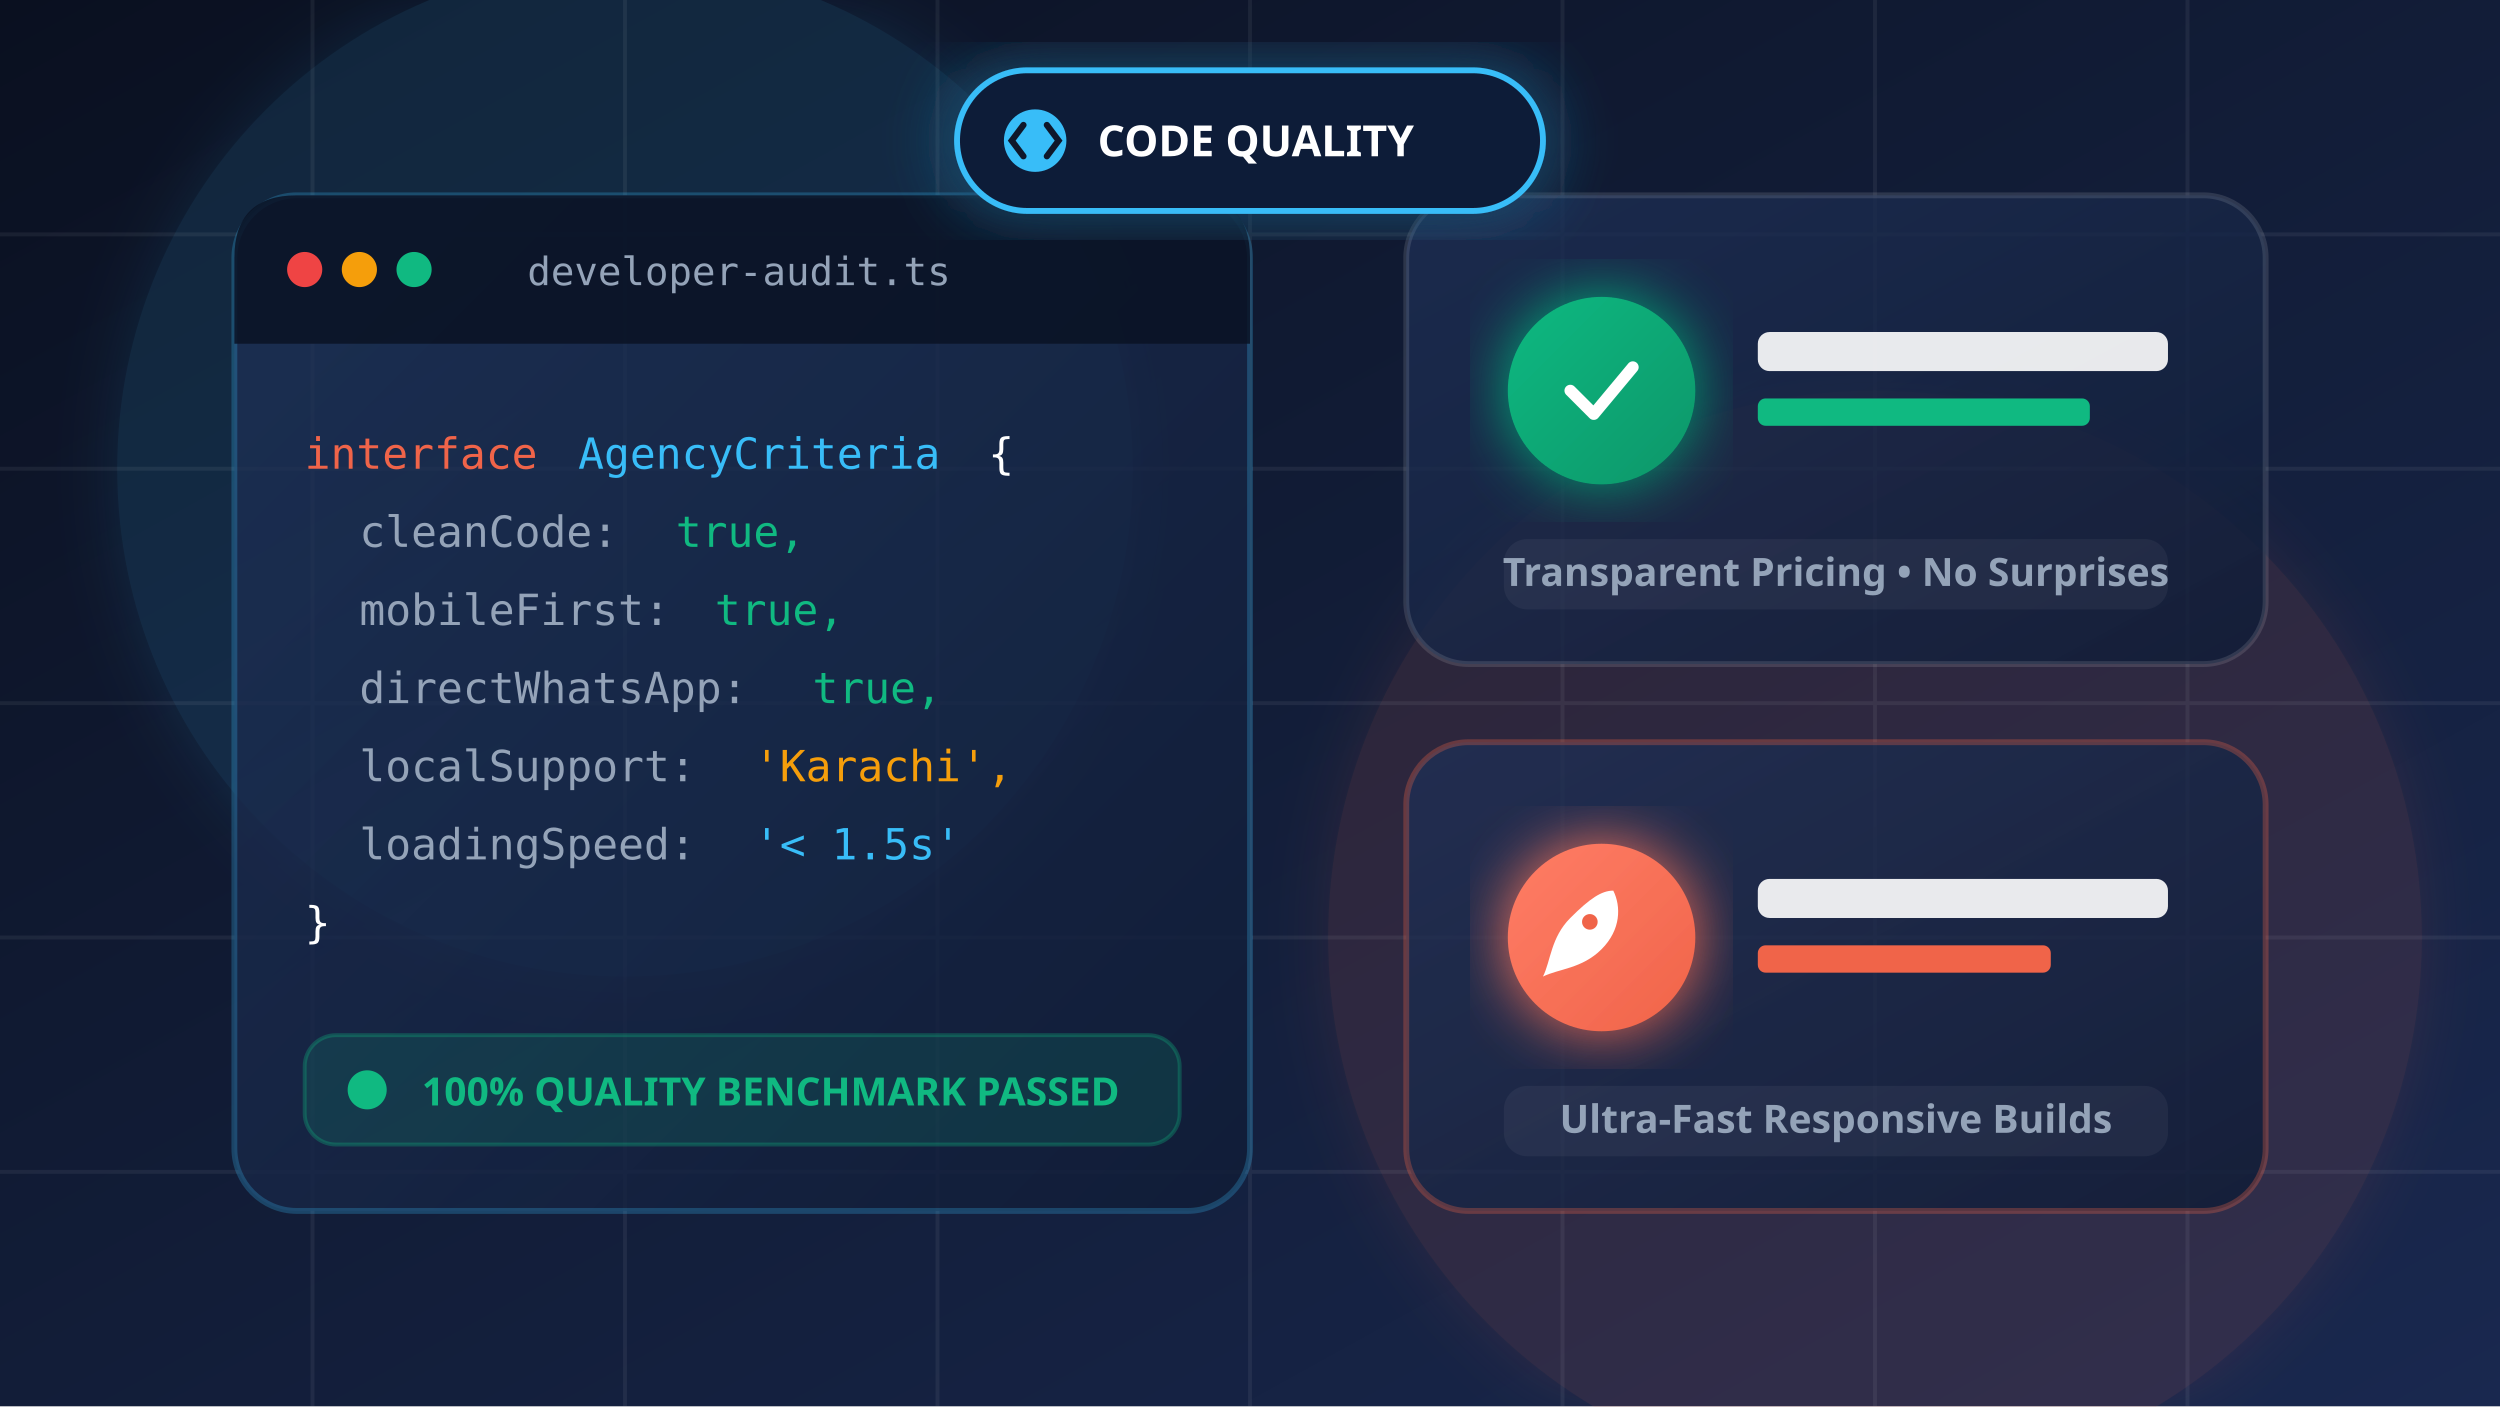
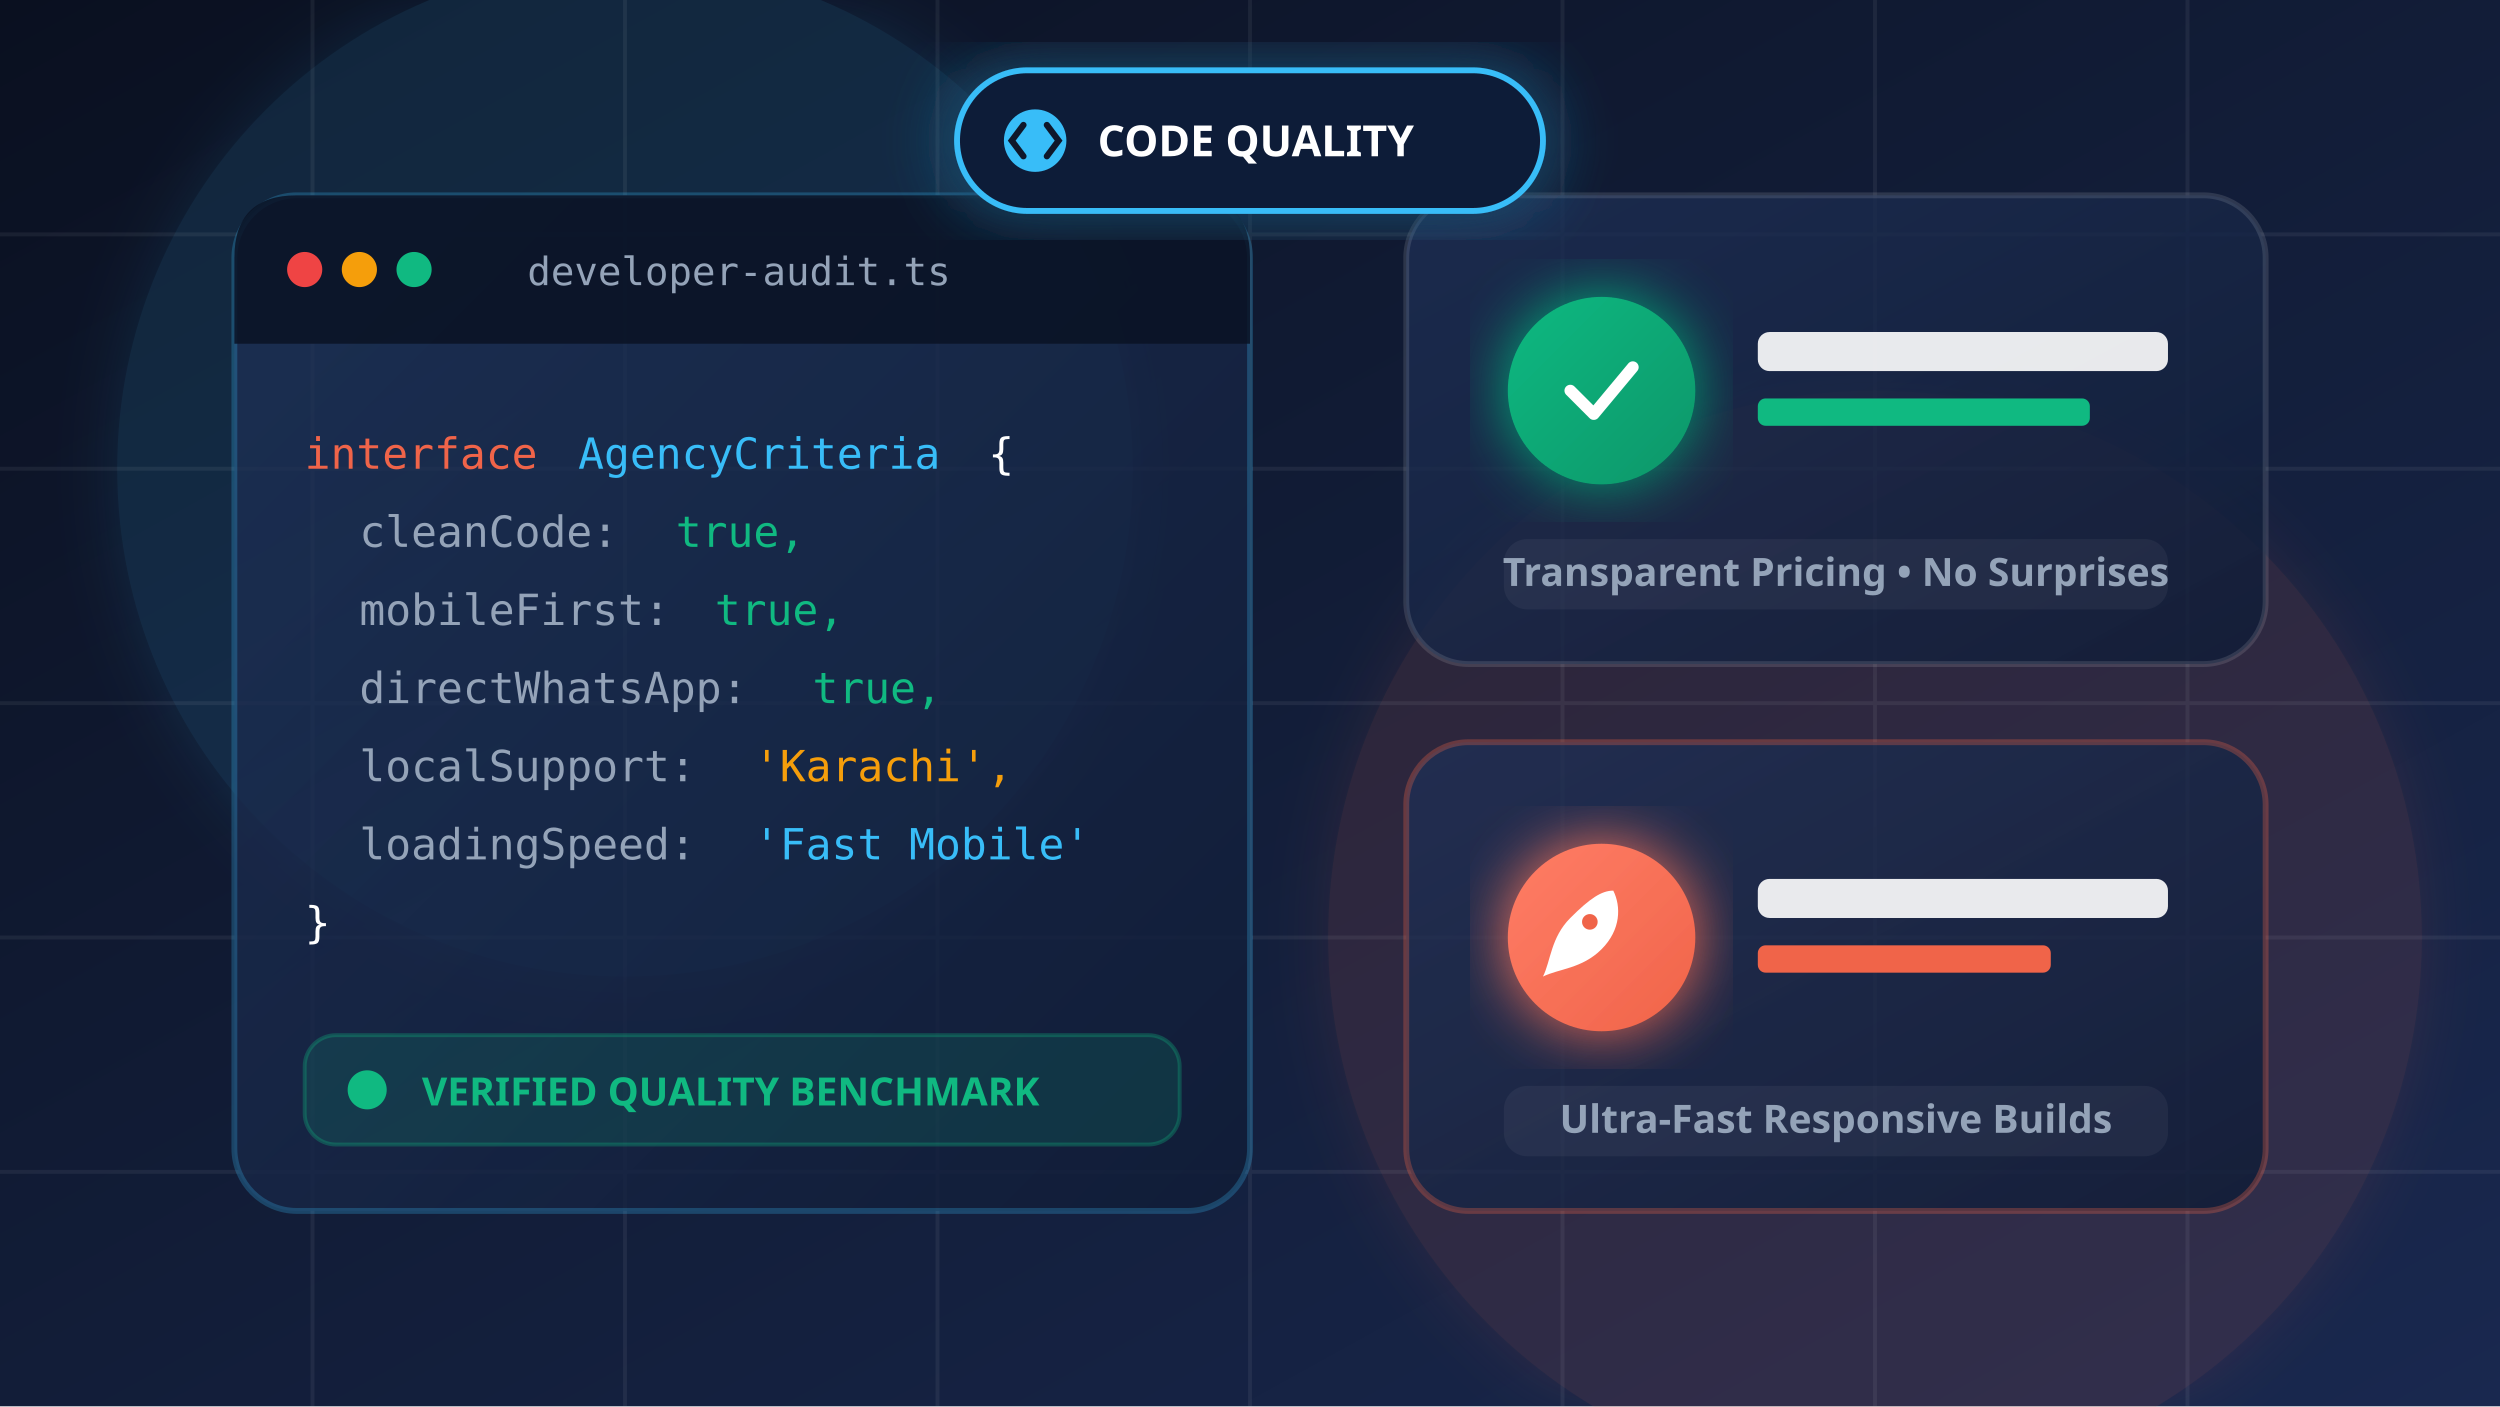
<svg xmlns="http://www.w3.org/2000/svg" viewBox="0 0 640 360" width="640" height="360">
  <defs>
    <linearGradient id="bgGrad4" x1="0%" y1="0%" x2="100%" y2="100%">
      <stop offset="0%" stop-color="#0A1020" />
      <stop offset="50%" stop-color="#121D38" />
      <stop offset="100%" stop-color="#19284F" />
    </linearGradient>
    <linearGradient id="codeGrad" x1="0%" y1="0%" x2="100%" y2="100%">
      <stop offset="0%" stop-color="#38BDF8" />
      <stop offset="100%" stop-color="#2563EB" />
    </linearGradient>
    <linearGradient id="shieldGrad" x1="0%" y1="0%" x2="100%" y2="100%">
      <stop offset="0%" stop-color="#10B981" />
      <stop offset="100%" stop-color="#059669" />
    </linearGradient>
    <linearGradient id="coralGrad4" x1="0%" y1="0%" x2="100%" y2="100%">
      <stop offset="0%" stop-color="#FF7D66" />
      <stop offset="100%" stop-color="#F06449" />
    </linearGradient>
    <linearGradient id="cardGrad4" x1="0%" y1="0%" x2="100%" y2="100%">
      <stop offset="0%" stop-color="rgba(30, 48, 86, 0.75)" />
      <stop offset="100%" stop-color="rgba(16, 28, 54, 0.85)" />
    </linearGradient>
    <filter id="glow4" x="-20%" y="-20%" width="140%" height="140%">
      <feGaussianBlur stdDeviation="8" result="blur" />
      <feComposite in="SourceGraphic" in2="blur" operator="over" />
    </filter>
  </defs>
  <rect width="640" height="360" fill="url(#bgGrad4)" />
  <circle cx="160" cy="120" r="130" fill="#38BDF8" opacity="0.12" filter="url(#glow4)" />
  <circle cx="480" cy="240" r="140" fill="#F06449" opacity="0.12" filter="url(#glow4)" />
  <g opacity="0.06" stroke="#FFFFFF" stroke-width="1">
    <line x1="0" y1="60" x2="640" y2="60" />
    <line x1="0" y1="120" x2="640" y2="120" />
    <line x1="0" y1="180" x2="640" y2="180" />
    <line x1="0" y1="240" x2="640" y2="240" />
    <line x1="0" y1="300" x2="640" y2="300" />
    <line x1="80" y1="0" x2="80" y2="360" />
    <line x1="160" y1="0" x2="160" y2="360" />
    <line x1="240" y1="0" x2="240" y2="360" />
    <line x1="320" y1="0" x2="320" y2="360" />
    <line x1="400" y1="0" x2="400" y2="360" />
    <line x1="480" y1="0" x2="480" y2="360" />
    <line x1="560" y1="0" x2="560" y2="360" />
  </g>
  <g transform="translate(60, 50)">
    <rect width="260" height="260" rx="16" fill="url(#cardGrad4)" stroke="rgba(56, 189, 248, 0.25)" stroke-width="1.5" />
    <path d="M0 16 Q0 0 16 0 L244 0 Q260 0 260 16 L260 38 L0 38 Z" fill="rgba(10, 18, 36, 0.85)" />
    <circle cx="18" cy="19" r="4.5" fill="#EF4444" />
    <circle cx="32" cy="19" r="4.5" fill="#F59E0B" />
    <circle cx="46" cy="19" r="4.5" fill="#10B981" />
    <text x="75" y="23" fill="#94A3B8" font-family="monospace" font-size="10">developer-audit.ts</text>
    <g transform="translate(18, 55)" font-family="monospace" font-size="11">
      <text x="0" y="15" fill="#F06449">interface</text>
      <text x="70" y="15" fill="#38BDF8">AgencyCriteria</text>
      <text x="175" y="15" fill="#FFFFFF">{</text>
      <text x="14" y="35" fill="#94A3B8">cleanCode:</text>
      <text x="95" y="35" fill="#10B981">true,</text>
      <text x="14" y="55" fill="#94A3B8">mobileFirst:</text>
      <text x="105" y="55" fill="#10B981">true,</text>
      <text x="14" y="75" fill="#94A3B8">directWhatsApp:</text>
      <text x="130" y="75" fill="#10B981">true,</text>
      <text x="14" y="95" fill="#94A3B8">localSupport:</text>
      <text x="115" y="95" fill="#F59E0B">'Karachi',</text>
      <text x="14" y="115" fill="#94A3B8">loadingSpeed:</text>
-       <text x="115" y="115" fill="#38BDF8">'&lt; 1.5s'</text>
+       <text x="115" y="115" fill="#38BDF8">'Fast Mobile'</text>
      <text x="0" y="135" fill="#FFFFFF">}</text>
    </g>
    <rect x="18" y="215" width="224" height="28" rx="8" fill="rgba(16, 185, 129, 0.15)" stroke="rgba(16, 185, 129, 0.3)" />
    <circle cx="34" cy="229" r="5" fill="#10B981" />
-     <text x="48" y="233" fill="#10B981" font-family="system-ui, sans-serif" font-size="10" font-weight="700">100% QUALITY BENCHMARK PASSED</text>
+     <text x="48" y="233" fill="#10B981" font-family="system-ui, sans-serif" font-size="10" font-weight="700">VERIFIED QUALITY BENCHMARK</text>
  </g>
  <g transform="translate(360, 50)">
    <rect width="220" height="120" rx="16" fill="url(#cardGrad4)" stroke="rgba(255, 255, 255, 0.12)" stroke-width="1.5" />
    <circle cx="50" cy="50" r="24" fill="url(#shieldGrad)" filter="url(#glow4)" />
    <path d="M 42 50 L 48 56 L 58 44" fill="none" stroke="#FFFFFF" stroke-width="3" stroke-linecap="round" stroke-linejoin="round" />
    <rect x="90" y="35" width="105" height="10" rx="3" fill="#FFFFFF" opacity="0.9" />
    <rect x="90" y="52" width="85" height="7" rx="2" fill="#10B981" />
    <rect x="25" y="88" width="170" height="18" rx="6" fill="rgba(255, 255, 255, 0.05)" />
    <text x="110" y="100" fill="#94A3B8" font-family="system-ui, sans-serif" font-size="10" font-weight="600" text-anchor="middle">Transparent Pricing • No Surprises</text>
    <g transform="translate(0, 140)">
      <rect width="220" height="120" rx="16" fill="url(#cardGrad4)" stroke="rgba(240, 100, 73, 0.3)" stroke-width="1.5" />
      <circle cx="50" cy="50" r="24" fill="url(#coralGrad4)" filter="url(#glow4)" />
      <path d="M 53 38 C 55 42 55 48 50 53 C 45 58 39 58 35 60 C 37 56 37 50 42 45 C 47 40 50 38 53 38 Z" fill="#FFFFFF" />
      <circle cx="47" cy="46" r="2" fill="#F06449" />
      <rect x="90" y="35" width="105" height="10" rx="3" fill="#FFFFFF" opacity="0.9" />
      <rect x="90" y="52" width="75" height="7" rx="2" fill="#F06449" />
      <rect x="25" y="88" width="170" height="18" rx="6" fill="rgba(255, 255, 255, 0.05)" />
      <text x="110" y="100" fill="#94A3B8" font-family="system-ui, sans-serif" font-size="10" font-weight="600" text-anchor="middle">Ultra-Fast Responsive Builds</text>
    </g>
  </g>
  <g transform="translate(245, 18)">
    <rect width="150" height="36" rx="18" fill="#111C38" stroke="#38BDF8" stroke-width="1.5" filter="url(#glow4)" />
    <circle cx="20" cy="18" r="8" fill="#38BDF8" />
    <path d="M 17 14 L 14 18 L 17 22 M 23 14 L 26 18 L 23 22" fill="none" stroke="#0F172A" stroke-width="1.6" stroke-linecap="round" />
    <text x="36" y="22" fill="#FFFFFF" font-family="system-ui, sans-serif" font-size="11" font-weight="700">CODE QUALITY</text>
  </g>
</svg>
